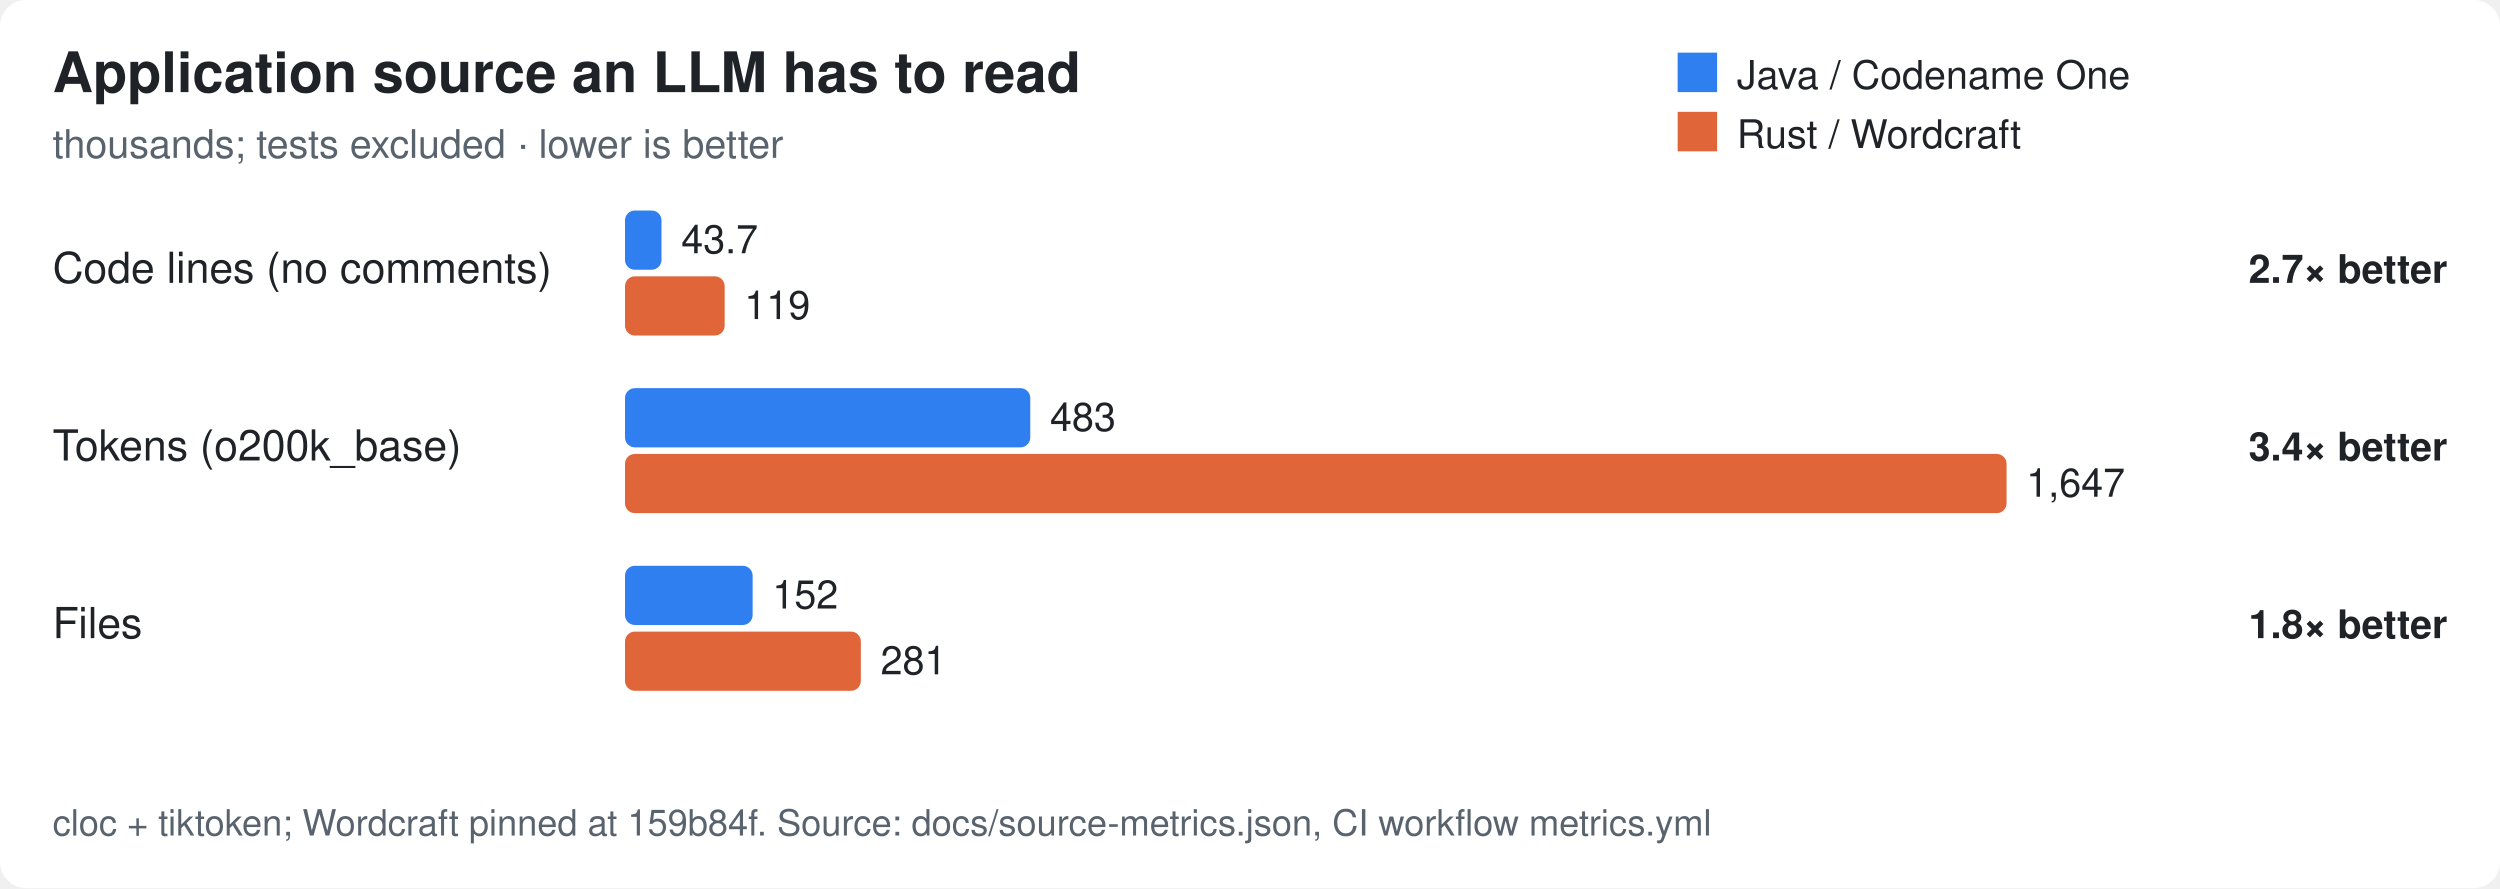
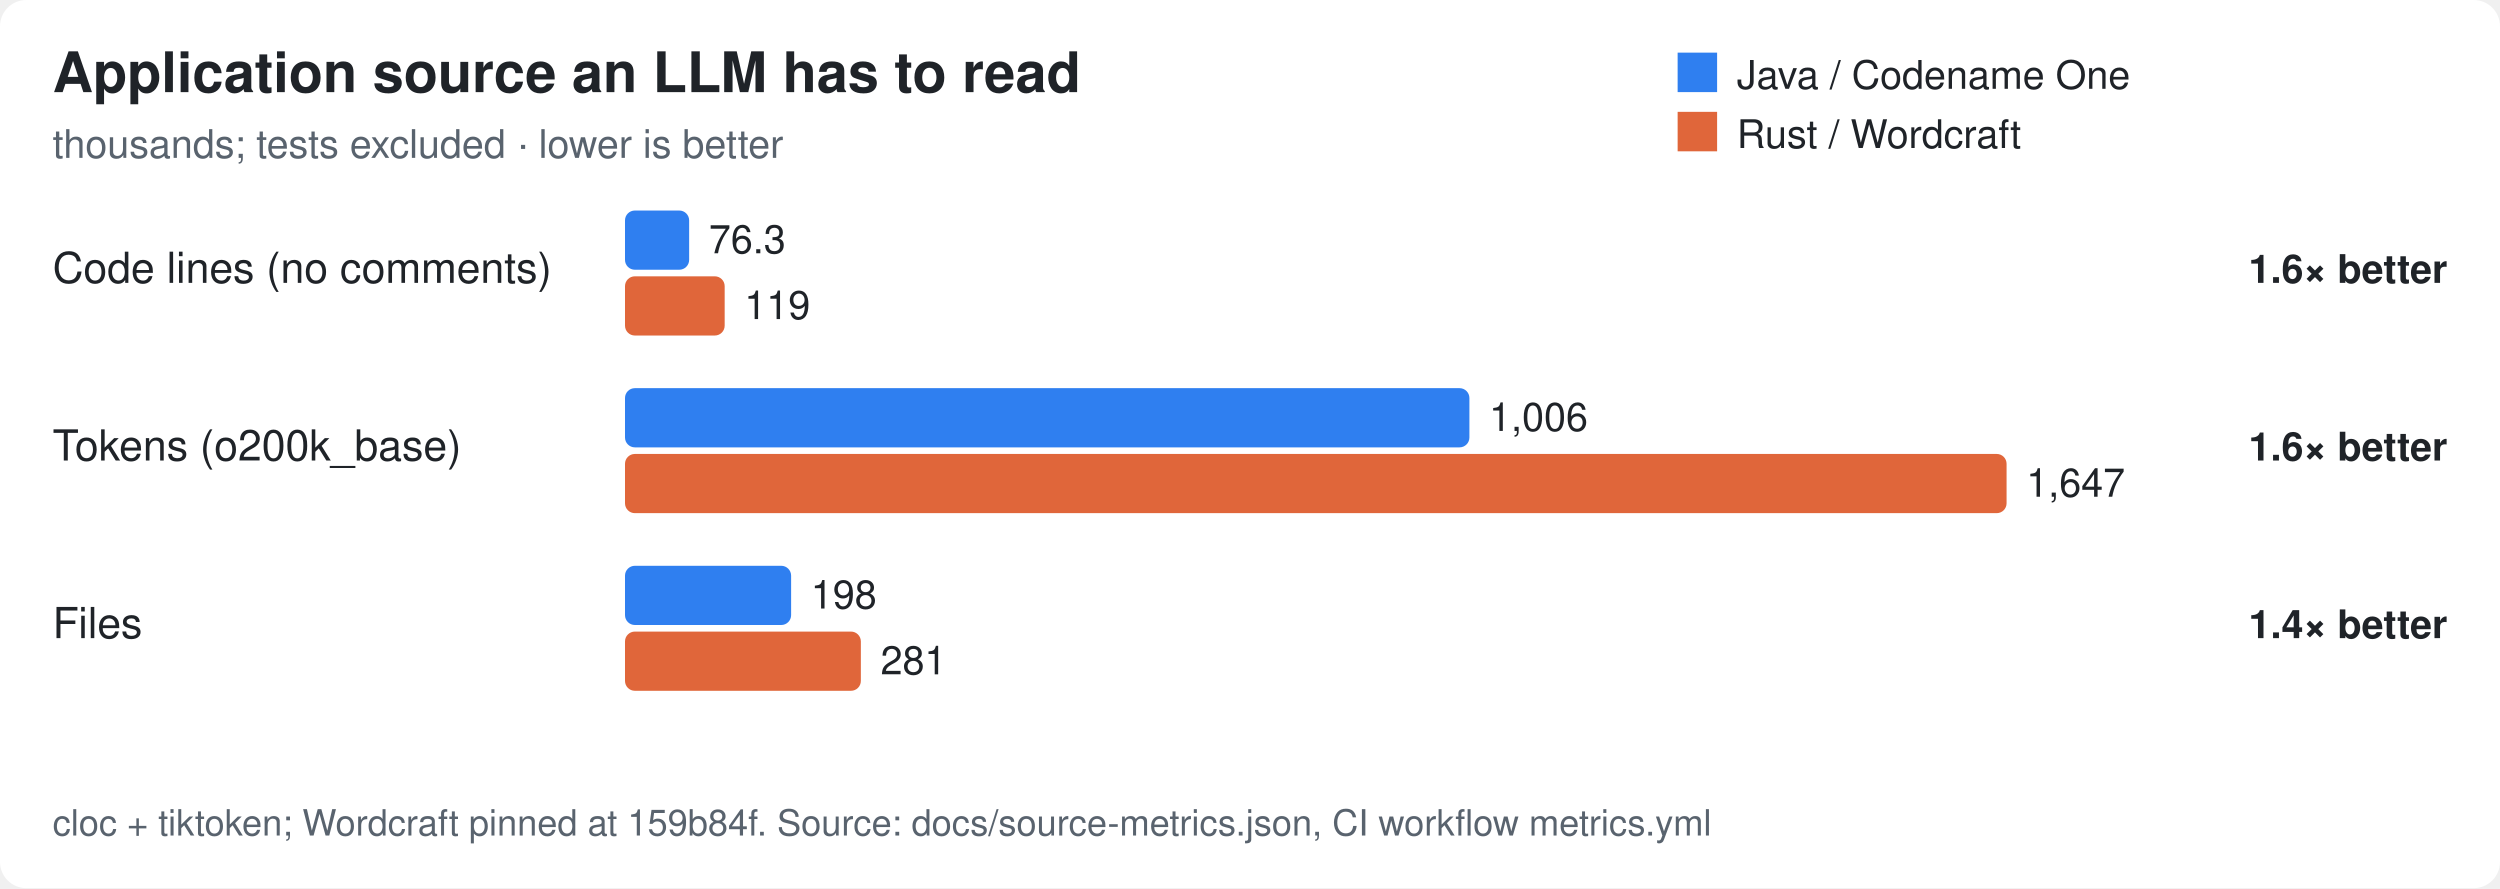
<svg xmlns="http://www.w3.org/2000/svg" width="760" height="270" viewBox="0 0 760 270" font-family="-apple-system,Segoe UI,Helvetica,Arial,sans-serif">
  <style>text{fill:#1f2328}.muted{fill:#59636e}rect.bg{fill:#ffffff}@media (prefers-color-scheme:dark){text{fill:#e6edf3}.muted{fill:#9198a1}rect.bg{fill:#0d1117}}</style>
  <rect class="bg" width="760" height="270" rx="8" />
  <text x="16" y="28" font-size="17" font-weight="600">Application source an LLM has to read</text>
  <text x="16" y="48" font-size="12" class="muted">thousands; tests excluded · lower is better</text>
  <rect x="510" y="16" width="12" height="12" fill="#2f7ff0" />
  <text x="528" y="27" font-size="12">Java / Codename One</text>
  <rect x="510" y="34" width="12" height="12" fill="#e0663a" />
  <text x="528" y="45" font-size="12">Rust / Wordcraft</text>
  <text x="16" y="86" font-size="13">Code lines (no comments)</text>
-   <rect x="190" y="64" width="11.1" height="18" rx="3" fill="#2f7ff0" />
-   <text x="207.1" y="77" font-size="12">43.7</text>
+   <rect x="190" y="64" width="19.5" height="18" rx="3" fill="#2f7ff0" />
+   <text x="215.5" y="77" font-size="12">76.3</text>
  <rect x="190" y="84" width="30.3" height="18" rx="3" fill="#e0663a" />
  <text x="226.3" y="97" font-size="12">119</text>
-   <text x="744" y="86" font-size="12" font-weight="600" text-anchor="end" fill="#2f7ff0">2.7× better</text>
+   <text x="744" y="86" font-size="12" font-weight="600" text-anchor="end" fill="#2f7ff0">1.6× better</text>
  <text x="16" y="140" font-size="13">Tokens (o200k_base)</text>
-   <rect x="190" y="118" width="123.2" height="18" rx="3" fill="#2f7ff0" />
-   <text x="319.2" y="131" font-size="12">483</text>
+   <rect x="190" y="118" width="256.7" height="18" rx="3" fill="#2f7ff0" />
+   <text x="452.7" y="131" font-size="12">1,006</text>
  <rect x="190" y="138" width="420.0" height="18" rx="3" fill="#e0663a" />
  <text x="616.0" y="151" font-size="12">1,647</text>
-   <text x="744" y="140" font-size="12" font-weight="600" text-anchor="end" fill="#2f7ff0">3.4× better</text>
+   <text x="744" y="140" font-size="12" font-weight="600" text-anchor="end" fill="#2f7ff0">1.6× better</text>
  <text x="16" y="194" font-size="13">Files</text>
-   <rect x="190" y="172" width="38.8" height="18" rx="3" fill="#2f7ff0" />
-   <text x="234.8" y="185" font-size="12">152</text>
+   <rect x="190" y="172" width="50.5" height="18" rx="3" fill="#2f7ff0" />
+   <text x="246.5" y="185" font-size="12">198</text>
  <rect x="190" y="192" width="71.7" height="18" rx="3" fill="#e0663a" />
  <text x="267.7" y="205" font-size="12">281</text>
-   <text x="744" y="194" font-size="12" font-weight="600" text-anchor="end" fill="#2f7ff0">1.8× better</text>
+   <text x="744" y="194" font-size="12" font-weight="600" text-anchor="end" fill="#2f7ff0">1.4× better</text>
  <text x="16" y="254" font-size="11" class="muted">cloc + tiktoken; Wordcraft pinned at 159b84f. Source: docs/source-metrics.json, CI workflow metrics.yml</text>
</svg>
